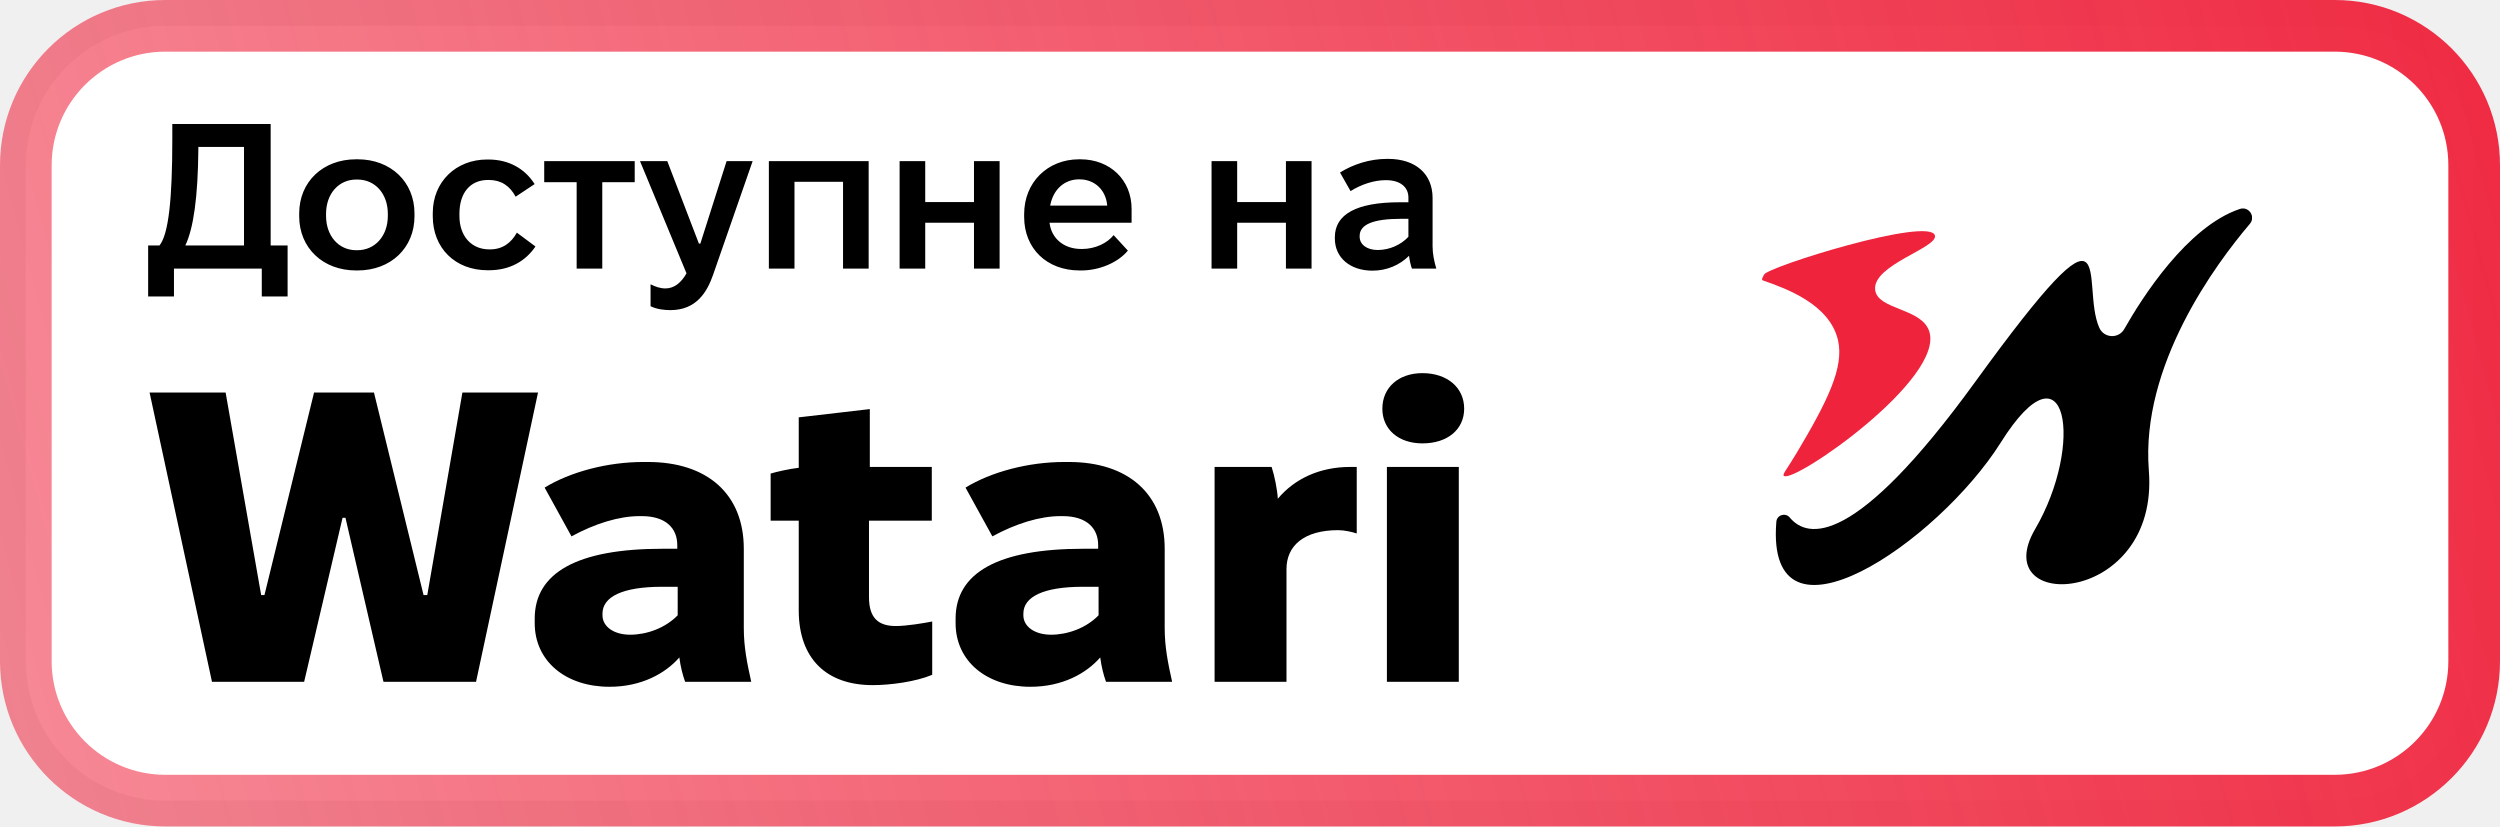
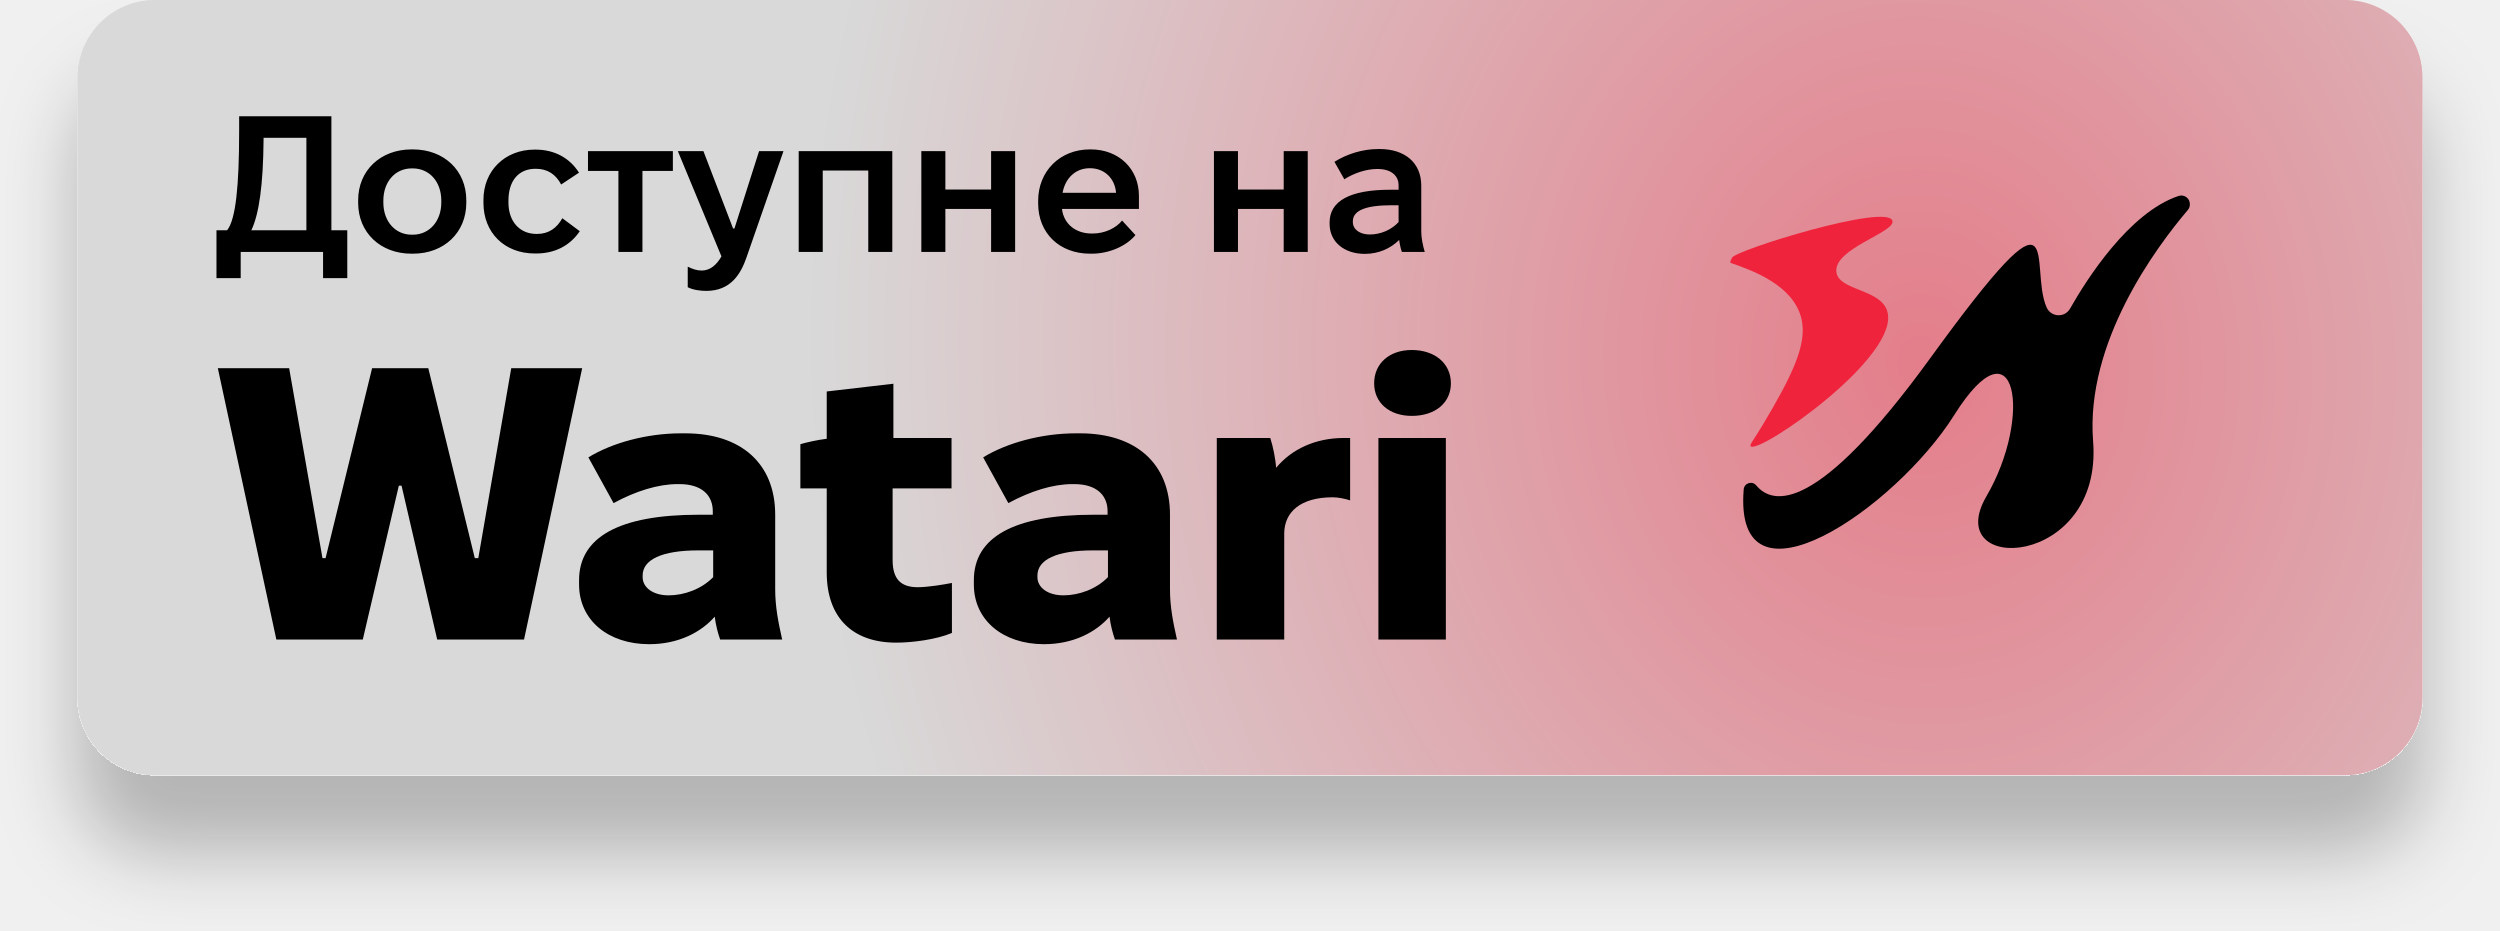
- <svg xmlns="http://www.w3.org/2000/svg" width="121" height="40" viewBox="0 0 121 40" fill="none">
-   <rect x="1.25" y="1.25" width="118.5" height="37.5" rx="6.75" fill="white" />
-   <rect x="1.25" y="1.25" width="118.5" height="37.5" rx="6.75" stroke="url(#paint0_linear_995_27)" stroke-width="2.5" />
-   <g clip-path="url(#clip0_995_27)">
-     <mask id="mask0_995_27" style="mask-type:luminance" maskUnits="userSpaceOnUse" x="84" y="8" width="27" height="24">
-       <path d="M110.281 8H84V31.438H110.281V8Z" fill="white" />
-     </mask>
-     <g mask="url(#mask0_995_27)">
-       <path d="M85.373 13.299C85.347 13.386 85.22 13.537 85.323 13.573C86.415 13.953 88.567 14.713 88.963 16.483C89.254 17.779 88.464 19.397 86.973 21.898C86.469 22.743 86.263 22.948 86.336 23.027C86.738 23.468 94.197 18.32 93.365 16.006C92.966 14.896 90.863 14.996 90.757 14.025C90.626 12.82 93.796 11.994 93.651 11.4C93.419 10.459 85.48 12.932 85.373 13.299Z" fill="#EF233C" />
-       <path d="M85.975 25.253C86.001 24.922 86.414 24.794 86.626 25.05C87.481 26.078 89.769 26.521 95.596 18.488C102.754 8.619 100.658 13.737 101.606 15.864C101.834 16.374 102.542 16.408 102.817 15.922C103.661 14.432 105.853 10.97 108.407 10.114C108.84 9.969 109.19 10.485 108.893 10.834C107.22 12.802 103.603 17.693 104.004 22.77C104.522 29.349 96.115 29.693 98.502 25.605C100.89 21.516 100.059 16.295 96.841 21.412C93.792 26.261 85.431 31.953 85.975 25.253Z" fill="black" />
+ <svg xmlns="http://www.w3.org/2000/svg" width="129" height="48" viewBox="0 0 129 48" fill="none">
+   <g filter="url(#filter0_d_1000_54)">
+     <rect x="4" width="121" height="40" rx="4" fill="#D9D9D9" />
+     <rect x="4" width="121" height="40" rx="4" fill="url(#paint0_radial_1000_54)" fill-opacity="0.5" />
+     <g clip-path="url(#clip0_1000_54)">
+       <mask id="mask0_1000_54" style="mask-type:luminance" maskUnits="userSpaceOnUse" x="88" y="8" width="27" height="24">
+         <path d="M114.281 8H88V31.438H114.281V8Z" fill="white" />
+       </mask>
+       <g mask="url(#mask0_1000_54)">
+         <path d="M89.373 13.299C89.347 13.386 89.22 13.537 89.323 13.573C90.415 13.953 92.567 14.713 92.963 16.483C93.254 17.779 92.464 19.397 90.973 21.898C90.469 22.743 90.263 22.948 90.336 23.027C90.738 23.468 98.197 18.32 97.365 16.006C96.966 14.896 94.863 14.996 94.757 14.025C94.626 12.82 97.796 11.994 97.651 11.4C97.419 10.459 89.48 12.932 89.373 13.299Z" fill="#EF233C" />
+         <path d="M89.975 25.253C90.001 24.922 90.414 24.794 90.626 25.05C91.481 26.078 93.769 26.521 99.596 18.488C106.754 8.619 104.658 13.737 105.606 15.864C105.834 16.374 106.542 16.408 106.817 15.922C107.661 14.432 109.853 10.97 112.407 10.114C112.84 9.969 113.19 10.485 112.893 10.834C111.22 12.802 107.603 17.693 108.004 22.77C108.522 29.349 100.115 29.693 102.502 25.605C104.89 21.516 104.059 16.295 100.841 21.412C97.792 26.261 89.431 31.953 89.975 25.253Z" fill="black" />
+       </g>
    </g>
+     <path d="M11.17 14.35V11.88H11.72C12.16 11.33 12.34 9.64 12.34 6.73V6H17.1V11.88H17.92V14.35H16.67V13H12.42V14.35H11.17ZM15.81 11.88V7.11H13.6V7.22C13.58 9.53 13.37 11.04 12.97 11.88H15.81ZM21.231 13.09C19.631 13.09 18.481 12 18.481 10.47V10.33C18.481 8.8 19.631 7.71 21.231 7.71H21.311C22.911 7.71 24.061 8.8 24.061 10.33V10.47C24.061 12 22.911 13.09 21.311 13.09H21.231ZM21.241 12.11H21.301C22.151 12.11 22.771 11.42 22.771 10.45V10.35C22.771 9.38 22.161 8.69 21.301 8.69H21.241C20.391 8.69 19.781 9.38 19.781 10.35V10.45C19.781 11.42 20.391 12.11 21.241 12.11ZM27.596 13.08C26.026 13.08 24.946 12 24.946 10.47V10.31C24.946 8.8 26.066 7.72 27.576 7.72H27.636C28.646 7.72 29.416 8.18 29.876 8.91L28.956 9.52C28.676 8.99 28.246 8.71 27.656 8.71H27.626C26.766 8.71 26.236 9.32 26.236 10.35V10.45C26.236 11.44 26.826 12.07 27.676 12.07H27.726C28.326 12.07 28.746 11.75 29.016 11.26L29.916 11.93C29.436 12.64 28.676 13.08 27.666 13.08H27.596ZM31.91 13V8.82H30.34V7.8H34.72V8.82H33.15V13H31.91ZM36.447 15.01C36.167 15.01 35.777 14.97 35.487 14.82V13.76C35.727 13.88 35.957 13.96 36.207 13.96C36.627 13.96 36.967 13.69 37.227 13.23L34.977 7.8H36.297L37.827 11.79H37.897L39.167 7.8H40.427L38.517 13.29C38.227 14.13 37.707 15.01 36.447 15.01ZM41.213 13V7.8H46.043V13H44.803V8.8H42.453V13H41.213ZM47.541 13V7.8H48.781V9.78H51.141V7.8H52.381V13H51.141V10.78H48.781V13H47.541ZM56.249 13.09C54.669 13.09 53.569 12.03 53.569 10.5V10.36C53.569 8.83 54.699 7.71 56.229 7.71H56.289C57.729 7.71 58.769 8.71 58.769 10.11V10.78H54.799V10.79C54.889 11.54 55.489 12.05 56.329 12.05H56.379C57.019 12.05 57.599 11.76 57.899 11.38L58.589 12.13C58.099 12.72 57.199 13.09 56.339 13.09H56.249ZM54.829 9.95H57.589C57.529 9.21 56.999 8.68 56.239 8.68H56.229C55.509 8.68 54.969 9.18 54.829 9.95ZM62.639 13V7.8H63.879V9.78H66.239V7.8H67.479V13H66.239V10.78H63.879V13H62.639ZM70.427 13.1C69.347 13.1 68.607 12.47 68.607 11.55V11.48C68.607 10.37 69.657 9.79 71.747 9.79H72.167V9.56C72.167 9.06 71.777 8.72 71.087 8.72H71.057C70.517 8.72 69.887 8.92 69.367 9.25L68.857 8.35C69.497 7.95 70.297 7.69 71.127 7.69H71.187C72.507 7.69 73.337 8.41 73.337 9.58V11.93C73.337 12.29 73.417 12.66 73.517 13H72.337C72.277 12.84 72.227 12.61 72.197 12.38C71.757 12.82 71.137 13.1 70.427 13.1ZM70.677 12.1C71.257 12.1 71.807 11.85 72.167 11.46V10.59H71.817C70.447 10.59 69.807 10.87 69.807 11.42V11.46C69.807 11.83 70.157 12.1 70.677 12.1ZM14.26 33L11.24 19H14.92L16.64 28.8H16.8L19.2 19H22.1L24.5 28.8H24.68L26.38 19H30.04L27.04 33H22.56L20.72 25.06H20.58L18.72 33H14.26ZM33.5 33.24C31.38 33.24 29.88 32 29.88 30.16V29.94C29.88 27.72 31.94 26.56 36.06 26.56H36.78V26.38C36.78 25.58 36.24 24.98 35.06 24.98H34.96C33.96 24.98 32.8 25.34 31.66 25.96L30.36 23.6C31.6 22.84 33.4 22.36 35.14 22.36H35.36C38.22 22.36 40 23.9 40 26.56V30.4C40 31.32 40.16 32.1 40.36 33H37.16C37.04 32.66 36.94 32.28 36.88 31.82C36.2 32.6 35.04 33.24 33.5 33.24ZM34.5 30.72C35.3 30.72 36.2 30.4 36.8 29.78V28.4H36.04C34.14 28.4 33.16 28.88 33.16 29.7V29.78C33.16 30.32 33.7 30.72 34.5 30.72ZM46.239 33.16C43.999 33.16 42.659 31.88 42.659 29.54V25.2H41.299V22.92C41.639 22.82 42.179 22.7 42.659 22.64V20.2L46.099 19.8V22.6H49.099V25.2H46.059V28.9C46.059 29.92 46.519 30.3 47.359 30.3C47.879 30.3 48.719 30.16 49.119 30.08V32.66C48.319 33 47.079 33.16 46.239 33.16ZM53.871 33.24C51.751 33.24 50.251 32 50.251 30.16V29.94C50.251 27.72 52.311 26.56 56.431 26.56H57.151V26.38C57.151 25.58 56.611 24.98 55.431 24.98H55.331C54.331 24.98 53.171 25.34 52.031 25.96L50.731 23.6C51.971 22.84 53.771 22.36 55.511 22.36H55.731C58.591 22.36 60.371 23.9 60.371 26.56V30.4C60.371 31.32 60.531 32.1 60.731 33H57.531C57.411 32.66 57.311 32.28 57.251 31.82C56.571 32.6 55.411 33.24 53.871 33.24ZM54.871 30.72C55.671 30.72 56.571 30.4 57.171 29.78V28.4H56.411C54.511 28.4 53.531 28.88 53.531 29.7V29.78C53.531 30.32 54.071 30.72 54.871 30.72ZM62.786 33V22.6H65.546C65.686 23.02 65.826 23.72 65.846 24.14C66.646 23.18 67.866 22.6 69.346 22.6H69.666V25.82C69.426 25.74 69.066 25.66 68.766 25.66C67.106 25.66 66.266 26.42 66.266 27.54V33H62.786ZM72.846 21.46C71.686 21.46 70.906 20.78 70.906 19.78C70.906 18.76 71.686 18.06 72.846 18.06C74.046 18.06 74.866 18.76 74.866 19.78C74.866 20.78 74.066 21.46 72.846 21.46ZM71.126 33V22.6H74.606V33H71.126Z" fill="black" />
  </g>
-   <path d="M7.17 14.35V11.88H7.72C8.16 11.33 8.34 9.64 8.34 6.73V6H13.1V11.88H13.92V14.35H12.67V13H8.42V14.35H7.17ZM11.81 11.88V7.11H9.6V7.22C9.58 9.53 9.37 11.04 8.97 11.88H11.81ZM17.231 13.09C15.631 13.09 14.481 12 14.481 10.47V10.33C14.481 8.8 15.631 7.71 17.231 7.71H17.311C18.911 7.71 20.061 8.8 20.061 10.33V10.47C20.061 12 18.911 13.09 17.311 13.09H17.231ZM17.241 12.11H17.301C18.151 12.11 18.771 11.42 18.771 10.45V10.35C18.771 9.38 18.161 8.69 17.301 8.69H17.241C16.391 8.69 15.781 9.38 15.781 10.35V10.45C15.781 11.42 16.391 12.11 17.241 12.11ZM23.596 13.08C22.026 13.08 20.946 12 20.946 10.47V10.31C20.946 8.8 22.066 7.72 23.576 7.72H23.636C24.646 7.72 25.416 8.18 25.876 8.91L24.956 9.52C24.676 8.99 24.246 8.71 23.656 8.71H23.626C22.766 8.71 22.236 9.32 22.236 10.35V10.45C22.236 11.44 22.826 12.07 23.676 12.07H23.726C24.326 12.07 24.746 11.75 25.016 11.26L25.916 11.93C25.436 12.64 24.676 13.08 23.666 13.08H23.596ZM27.91 13V8.82H26.34V7.8H30.72V8.82H29.15V13H27.91ZM32.447 15.01C32.167 15.01 31.777 14.97 31.487 14.82V13.76C31.727 13.88 31.957 13.96 32.207 13.96C32.627 13.96 32.967 13.69 33.227 13.23L30.977 7.8H32.297L33.827 11.79H33.897L35.167 7.8H36.427L34.517 13.29C34.227 14.13 33.707 15.01 32.447 15.01ZM37.213 13V7.8H42.043V13H40.803V8.8H38.453V13H37.213ZM43.541 13V7.8H44.781V9.78H47.141V7.8H48.381V13H47.141V10.78H44.781V13H43.541ZM52.249 13.09C50.669 13.09 49.569 12.03 49.569 10.5V10.36C49.569 8.83 50.699 7.71 52.229 7.71H52.289C53.729 7.71 54.769 8.71 54.769 10.11V10.78H50.799V10.79C50.889 11.54 51.489 12.05 52.329 12.05H52.379C53.019 12.05 53.599 11.76 53.899 11.38L54.589 12.13C54.099 12.72 53.199 13.09 52.339 13.09H52.249ZM50.829 9.95H53.589C53.529 9.21 52.999 8.68 52.239 8.68H52.229C51.509 8.68 50.969 9.18 50.829 9.95ZM58.639 13V7.8H59.879V9.78H62.239V7.8H63.479V13H62.239V10.78H59.879V13H58.639ZM66.427 13.1C65.347 13.1 64.607 12.47 64.607 11.55V11.48C64.607 10.37 65.657 9.79 67.747 9.79H68.167V9.56C68.167 9.06 67.777 8.72 67.087 8.72H67.057C66.517 8.72 65.887 8.92 65.367 9.25L64.857 8.35C65.497 7.95 66.297 7.69 67.127 7.69H67.187C68.507 7.69 69.337 8.41 69.337 9.58V11.93C69.337 12.29 69.417 12.66 69.517 13H68.337C68.277 12.84 68.227 12.61 68.197 12.38C67.757 12.82 67.137 13.1 66.427 13.1ZM66.677 12.1C67.257 12.1 67.807 11.85 68.167 11.46V10.59H67.817C66.447 10.59 65.807 10.87 65.807 11.42V11.46C65.807 11.83 66.157 12.1 66.677 12.1ZM10.26 33L7.24 19H10.92L12.64 28.8H12.8L15.2 19H18.1L20.5 28.8H20.68L22.38 19H26.04L23.04 33H18.56L16.72 25.06H16.58L14.72 33H10.26ZM29.5 33.24C27.38 33.24 25.88 32 25.88 30.16V29.94C25.88 27.72 27.94 26.56 32.06 26.56H32.78V26.38C32.78 25.58 32.24 24.98 31.06 24.98H30.96C29.96 24.98 28.8 25.34 27.66 25.96L26.36 23.6C27.6 22.84 29.4 22.36 31.14 22.36H31.36C34.22 22.36 36 23.9 36 26.56V30.4C36 31.32 36.16 32.1 36.36 33H33.16C33.04 32.66 32.94 32.28 32.88 31.82C32.2 32.6 31.04 33.24 29.5 33.24ZM30.5 30.72C31.3 30.72 32.2 30.4 32.8 29.78V28.4H32.04C30.14 28.4 29.16 28.88 29.16 29.7V29.78C29.16 30.32 29.7 30.72 30.5 30.72ZM42.239 33.16C39.999 33.16 38.659 31.88 38.659 29.54V25.2H37.299V22.92C37.639 22.82 38.179 22.7 38.659 22.64V20.2L42.099 19.8V22.6H45.099V25.2H42.059V28.9C42.059 29.92 42.519 30.3 43.359 30.3C43.879 30.3 44.719 30.16 45.119 30.08V32.66C44.319 33 43.079 33.16 42.239 33.16ZM49.871 33.24C47.751 33.24 46.251 32 46.251 30.16V29.94C46.251 27.72 48.311 26.56 52.431 26.56H53.151V26.38C53.151 25.58 52.611 24.98 51.431 24.98H51.331C50.331 24.98 49.171 25.34 48.031 25.96L46.731 23.6C47.971 22.84 49.771 22.36 51.511 22.36H51.731C54.591 22.36 56.371 23.9 56.371 26.56V30.4C56.371 31.32 56.531 32.1 56.731 33H53.531C53.411 32.66 53.311 32.28 53.251 31.82C52.571 32.6 51.411 33.24 49.871 33.24ZM50.871 30.72C51.671 30.72 52.571 30.4 53.171 29.78V28.4H52.411C50.511 28.4 49.531 28.88 49.531 29.7V29.78C49.531 30.32 50.071 30.72 50.871 30.72ZM58.786 33V22.6H61.546C61.686 23.02 61.826 23.72 61.846 24.14C62.646 23.18 63.866 22.6 65.346 22.6H65.666V25.82C65.426 25.74 65.066 25.66 64.766 25.66C63.106 25.66 62.266 26.42 62.266 27.54V33H58.786ZM68.846 21.46C67.686 21.46 66.906 20.78 66.906 19.78C66.906 18.76 67.686 18.06 68.846 18.06C70.046 18.06 70.866 18.76 70.866 19.78C70.866 20.78 70.066 21.46 68.846 21.46ZM67.126 33V22.6H70.606V33H67.126Z" fill="black" />
  <defs>
-     <linearGradient id="paint0_linear_995_27" x1="128.908" y1="-15" x2="-15.079" y2="23.716" gradientUnits="userSpaceOnUse">
+     <filter id="filter0_d_1000_54" x="0" y="0" width="129" height="48" filterUnits="userSpaceOnUse" color-interpolation-filters="sRGB">
+       <feFlood flood-opacity="0" result="BackgroundImageFix" />
+       <feColorMatrix in="SourceAlpha" type="matrix" values="0 0 0 0 0 0 0 0 0 0 0 0 0 0 0 0 0 0 127 0" result="hardAlpha" />
+       <feOffset dy="4" />
+       <feGaussianBlur stdDeviation="2" />
+       <feComposite in2="hardAlpha" operator="out" />
+       <feColorMatrix type="matrix" values="0 0 0 0 0 0 0 0 0 0 0 0 0 0 0 0 0 0 0.25 0" />
+       <feBlend mode="normal" in2="BackgroundImageFix" result="effect1_dropShadow_1000_54" />
+       <feBlend mode="normal" in="SourceGraphic" in2="effect1_dropShadow_1000_54" result="shape" />
+     </filter>
+     <radialGradient id="paint0_radial_1000_54" cx="0" cy="0" r="1" gradientUnits="userSpaceOnUse" gradientTransform="translate(99 18.5) rotate(178.493) scale(57.0197 65.1291)">
      <stop stop-color="#EF233C" />
-       <stop offset="1" stop-color="#EF233C" stop-opacity="0.5" />
-     </linearGradient>
-     <clipPath id="clip0_995_27">
-       <rect width="25" height="23.438" fill="white" transform="translate(84 8)" />
+       <stop offset="1" stop-color="#D9D9D9" />
+     </radialGradient>
+     <clipPath id="clip0_1000_54">
+       <rect width="25" height="23.438" fill="white" transform="translate(88 8)" />
    </clipPath>
  </defs>
</svg>
